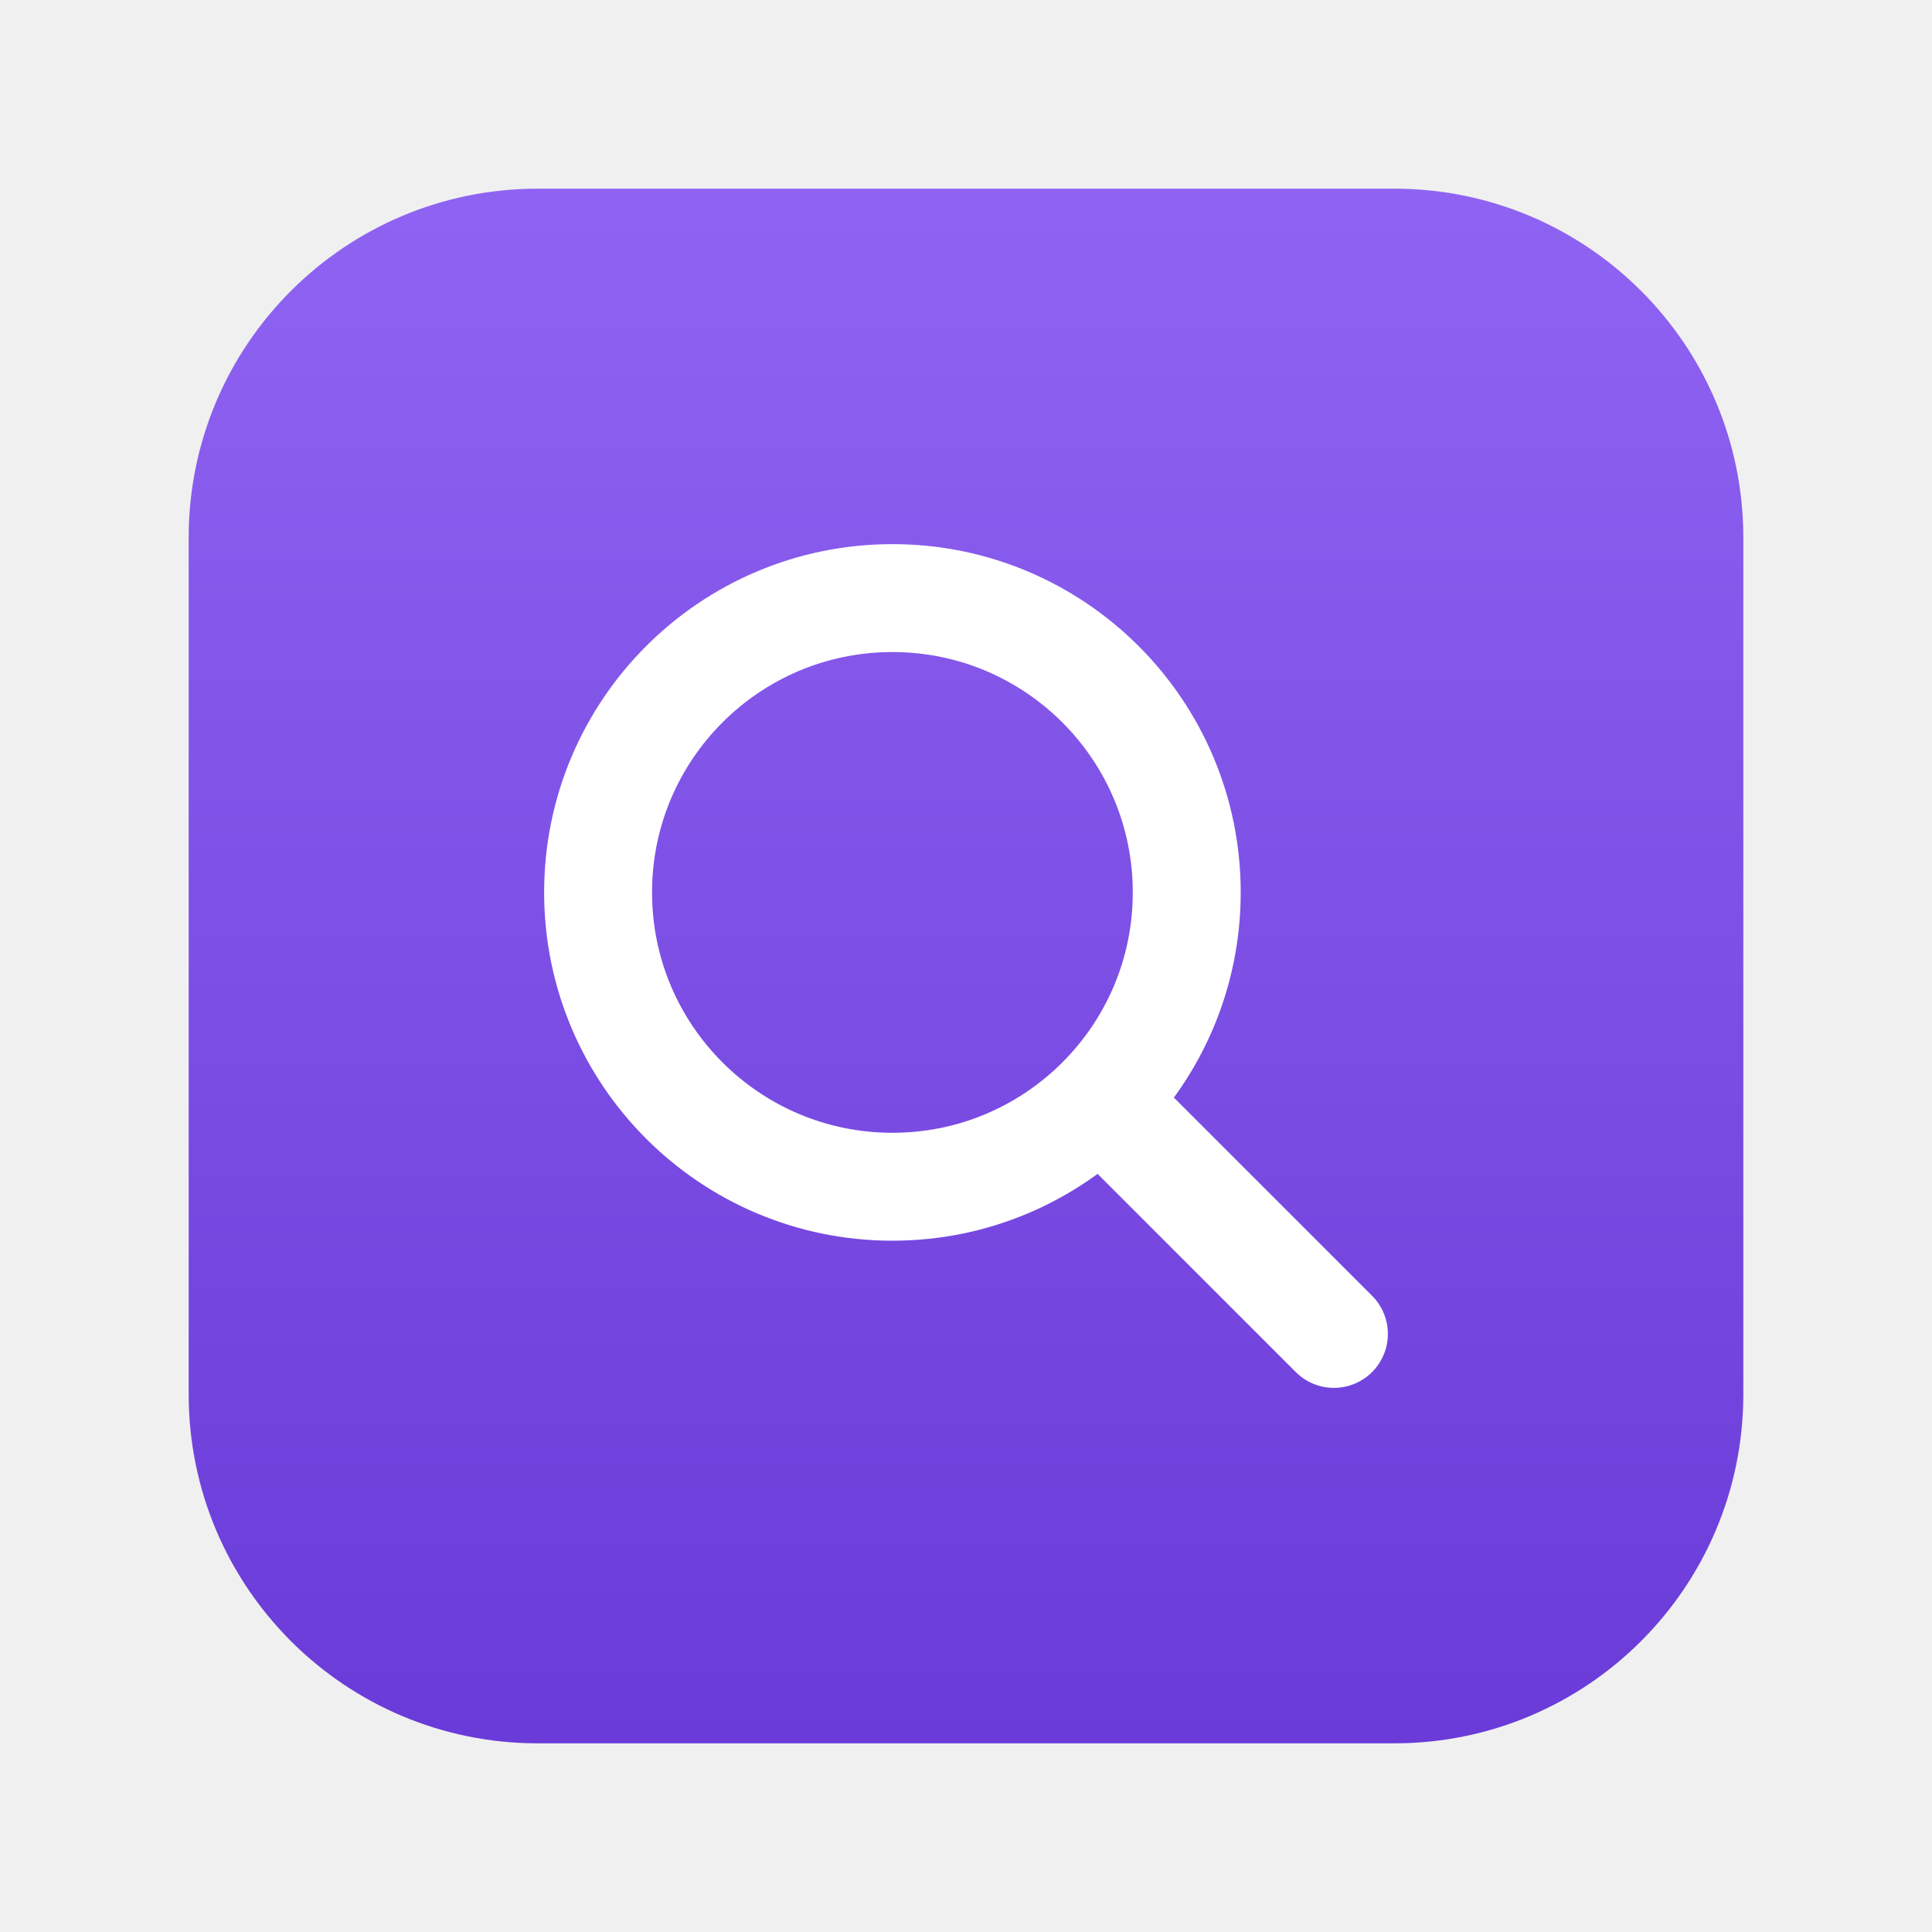
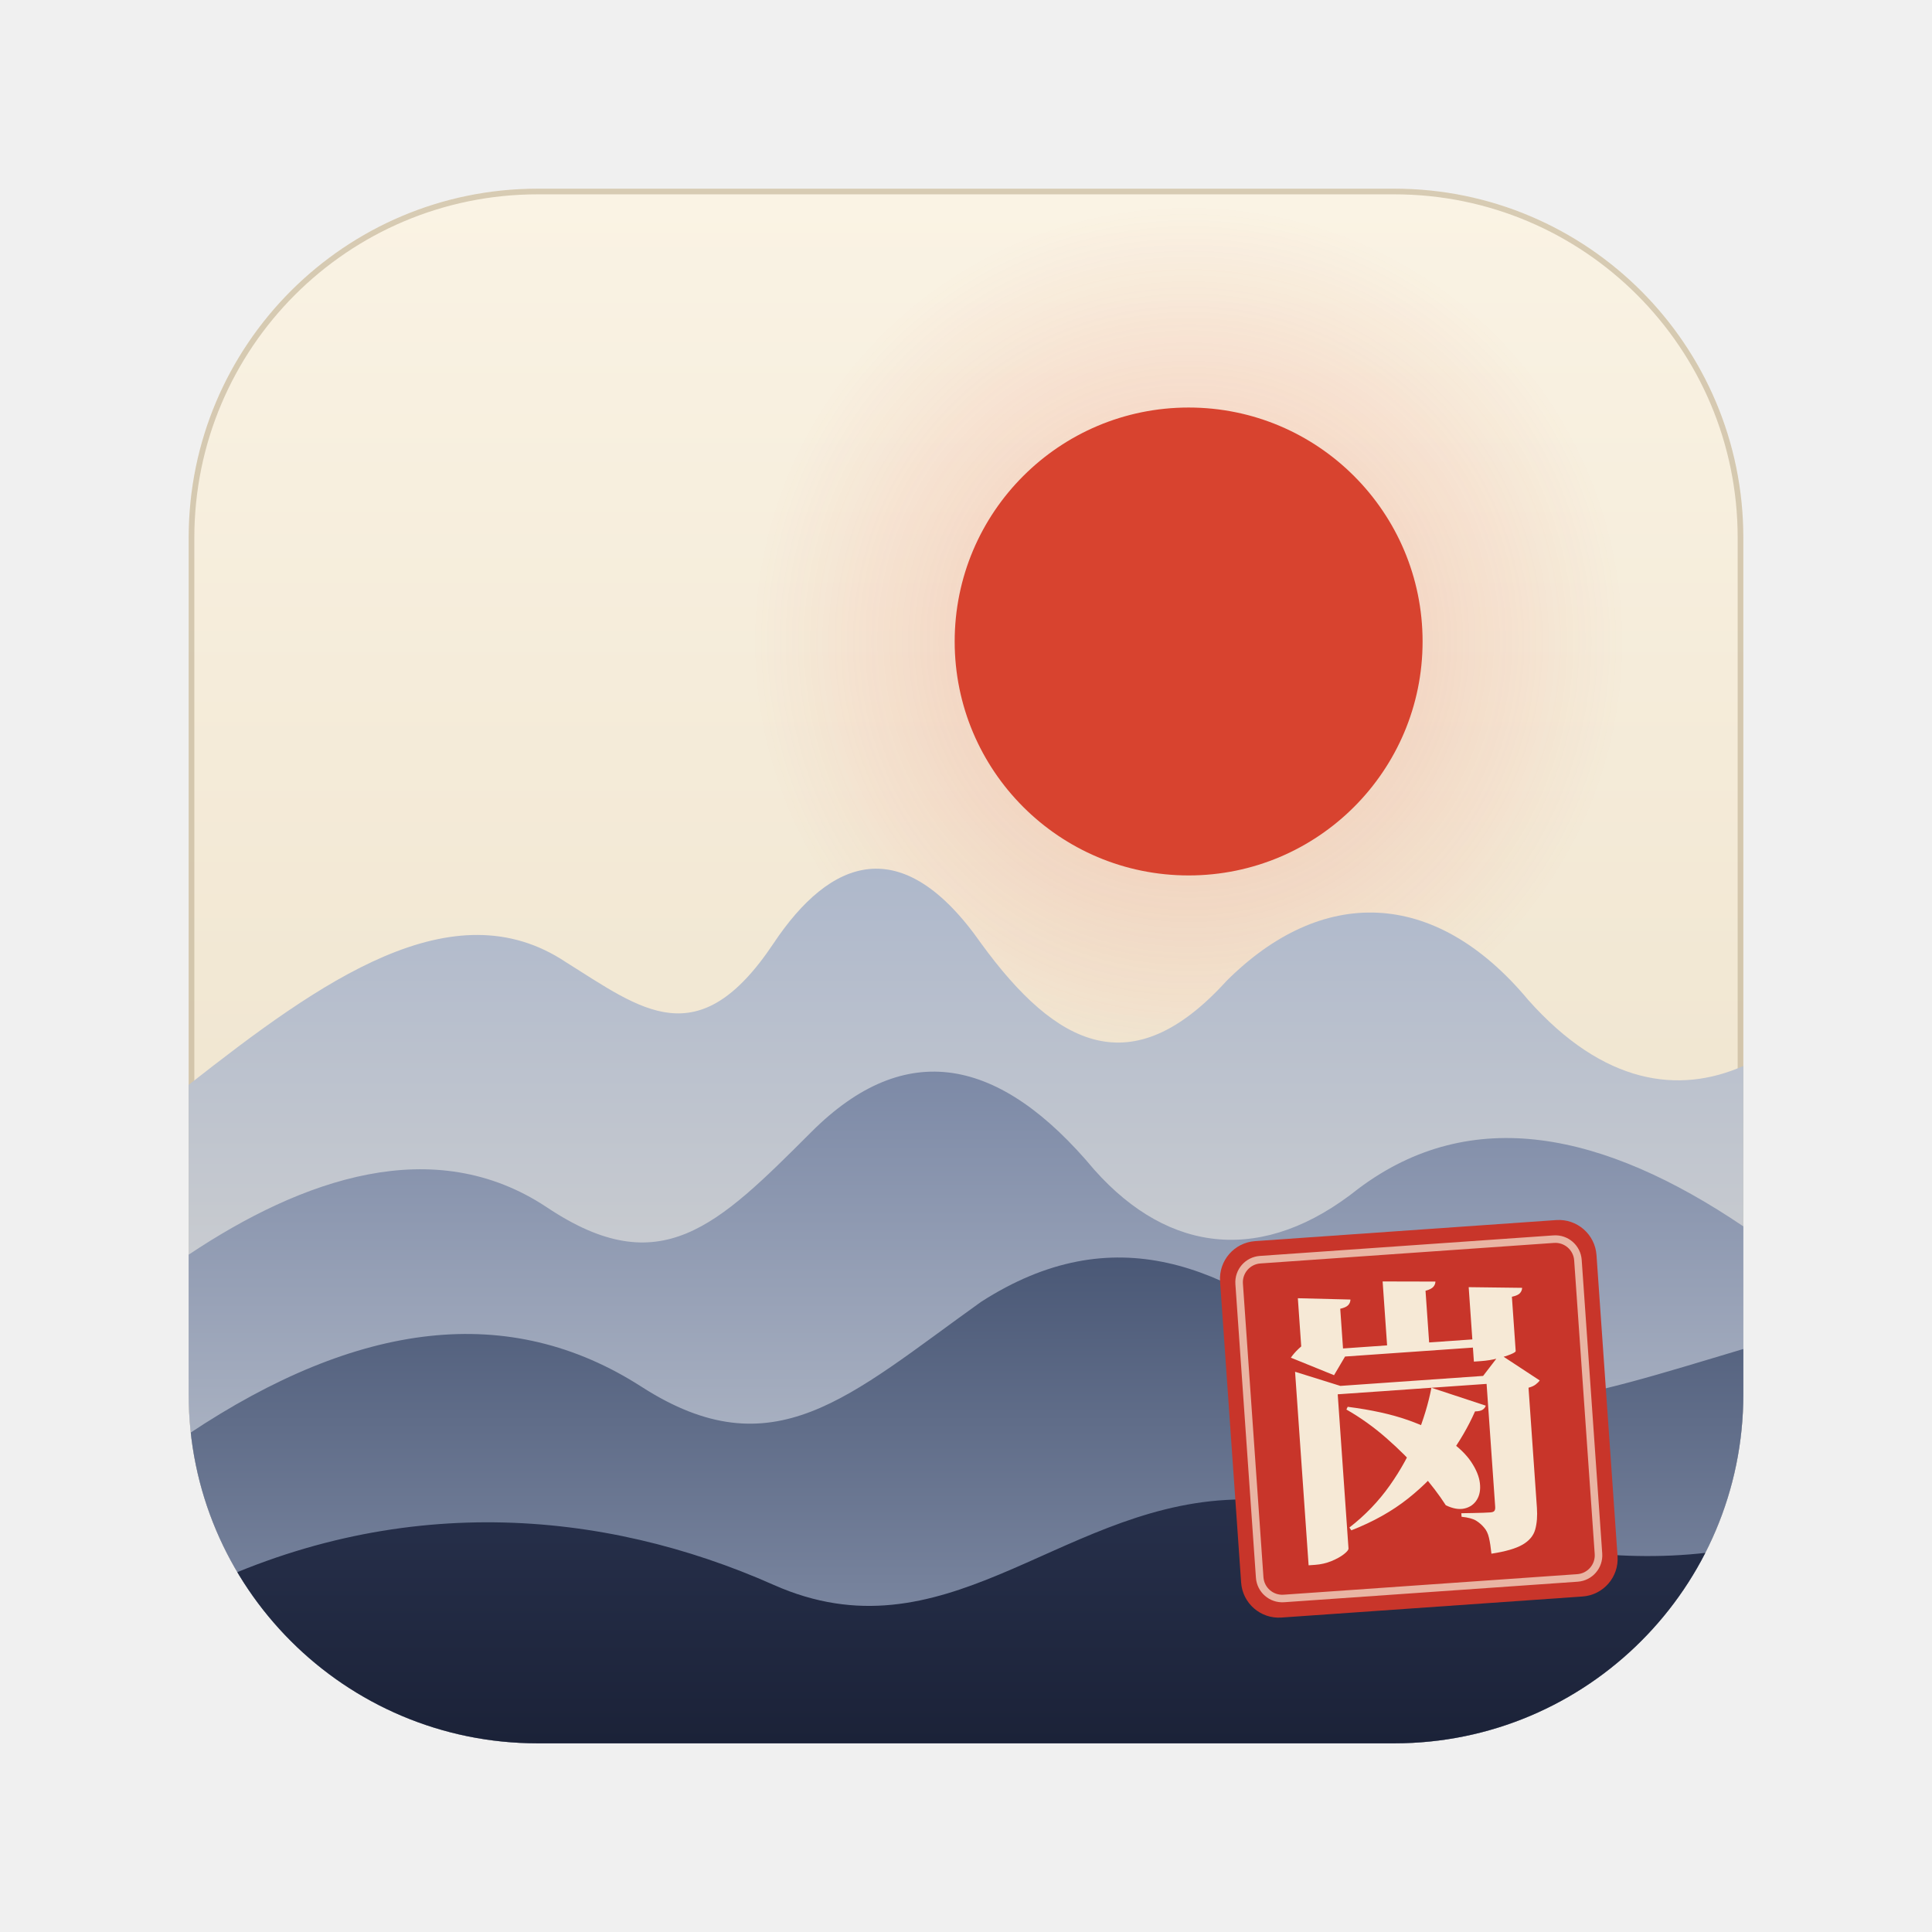
<svg xmlns="http://www.w3.org/2000/svg" width="1024" height="1024" viewBox="0 0 1024 1024">
  <defs>
-     <linearGradient id="bg" x1="0" y1="0" x2="0" y2="1">
-       <stop offset="0" stop-color="#8F63F2" />
-       <stop offset="1" stop-color="#6A3BD8" />
+     <linearGradient id="l1" x1="0" y1="0" x2="0" y2="1">
+       <stop offset="0" stop-color="#AEB8CB" />
+       <stop offset="1" stop-color="#E9E3D6" />
    </linearGradient>
+     <linearGradient id="l2" x1="0" y1="0" x2="0" y2="1">
+       <stop offset="0" stop-color="#7C89A6" />
+       <stop offset="1" stop-color="#CED2D8" />
+     </linearGradient>
+     <linearGradient id="l3" x1="0" y1="0" x2="0" y2="1">
+       <stop offset="0" stop-color="#4A5876" />
+       <stop offset="1" stop-color="#8B96AE" />
+     </linearGradient>
+     <linearGradient id="l4" x1="0" y1="0" x2="0" y2="1">
+       <stop offset="0" stop-color="#27304B" />
+       <stop offset="1" stop-color="#1B2238" />
+     </linearGradient>
+     <linearGradient id="paper" x1="0" y1="0" x2="0" y2="1">
+       <stop offset="0" stop-color="#FAF3E4" />
+       <stop offset="1" stop-color="#EADDC4" />
+     </linearGradient>
+     <radialGradient id="glow">
+       <stop offset="0" stop-color="#E9533B" stop-opacity=".28" />
+       <stop offset="1" stop-color="#E9533B" stop-opacity="0" />
+     </radialGradient>
+     <clipPath id="c">
+       <rect x="100" y="100" width="824" height="824" rx="185" />
+     </clipPath>
  </defs>
-   <rect x="100" y="100" width="824" height="824" rx="185" fill="url(#bg)" />
-   <g transform="translate(512 512) scale(26) translate(-12.5 -12.5)" fill="none" stroke="#fff" stroke-width="2.2" stroke-linecap="round">
-     <circle cx="11" cy="11" r="6" />
-     <path d="m20 20-4-4" />
+   <rect x="100" y="100" width="824" height="824" rx="185" fill="url(#paper)" />
+   <rect x="101.5" y="101.5" width="821" height="821" rx="183.5" fill="none" stroke="#B9A98A" stroke-opacity=".55" stroke-width="3" />
+   <g clip-path="url(#c)">
+     <circle cx="630" cy="340" r="230" fill="url(#glow)" />
+     <circle cx="630" cy="340" r="124" fill="#D8432F" />
+     <path d="M100 575 C170 520 240 470 300 510 C340 535 370 560 410 500 C440 455 478 440 520 500 C560 555 600 575 650 520 C700 470 760 470 810 530 C850 575 890 580 924 565 V924 H100Z" fill="url(#l1)" />
+     <path d="M100 665 C160 625 230 600 290 640 C350 680 380 650 430 600 C480 550 530 560 580 620 C620 665 670 670 720 630 C780 585 850 600 924 650 V924 H100Z" fill="url(#l2)" />
+     <path d="M100 760 C190 700 270 690 340 735 C410 780 450 740 520 690 C590 645 650 670 710 720 C770 765 840 740 924 715 V924 H100Z" fill="url(#l3)" />
+     <path d="M100 845 C210 790 320 800 410 840 C500 880 560 800 650 795 C740 790 820 840 924 820 V924 H100Z" fill="url(#l4)" />
+   </g>
+   <g transform="rotate(-4 752 752)">
+     <rect x="652" y="652" width="200" height="200" rx="20" fill="#C8352A" />
+     <rect x="662" y="662" width="180" height="180" rx="12" fill="none" stroke="#F6E9D6" stroke-width="4" opacity=".7" />
+     <path transform="translate(671.10 810.80) scale(0.1551 -0.1551)" fill="#F6E9D6" d="M282 437Q402 413 484.0 377.5Q566 342 616.5 301.0Q667 260 690.0 219.5Q713 179 714.5 145.0Q716 111 700.0 89.0Q684 67 656.0 62.5Q628 58 593 78Q563 133 515.0 196.5Q467 260 406.5 321.0Q346 382 277 428ZM753 408Q750 400 741.5 395.0Q733 390 715 391Q675 315 613.5 242.0Q552 169 466.0 110.0Q380 51 265 15L259 25Q344 82 406.5 158.5Q469 235 510.0 319.0Q551 403 572 482ZM751 510 813 580 943 481Q938 475 928.5 468.5Q919 462 903 459V48Q903 5 892.0 -26.0Q881 -57 845.5 -74.5Q810 -92 737 -98Q736 -66 732.5 -43.5Q729 -21 718 -7Q708 7 693.0 18.0Q678 29 644 35V47Q644 47 656.0 46.5Q668 46 685.0 45.0Q702 44 718.5 43.5Q735 43 743 43Q754 43 757.5 47.5Q761 52 761 61V510ZM251 -46Q251 -53 234.0 -64.5Q217 -76 190.0 -85.0Q163 -94 133 -94H111V510V569L262 510H803V482H251ZM245 770 280 749V609H285L243 548L100 618Q111 632 128.5 646.5Q146 661 160 666L138 629V770ZM317 802Q316 791 308.0 783.5Q300 776 280 773V742H138V802V819ZM905 801Q904 791 896.5 783.5Q889 776 868 773V587Q868 583 850.0 577.0Q832 571 804.0 566.0Q776 561 747 561H723V816ZM611 843Q610 833 602.5 825.5Q595 818 575 814V617H431V856ZM779 637V609H223V637Z" />
  </g>
</svg>
